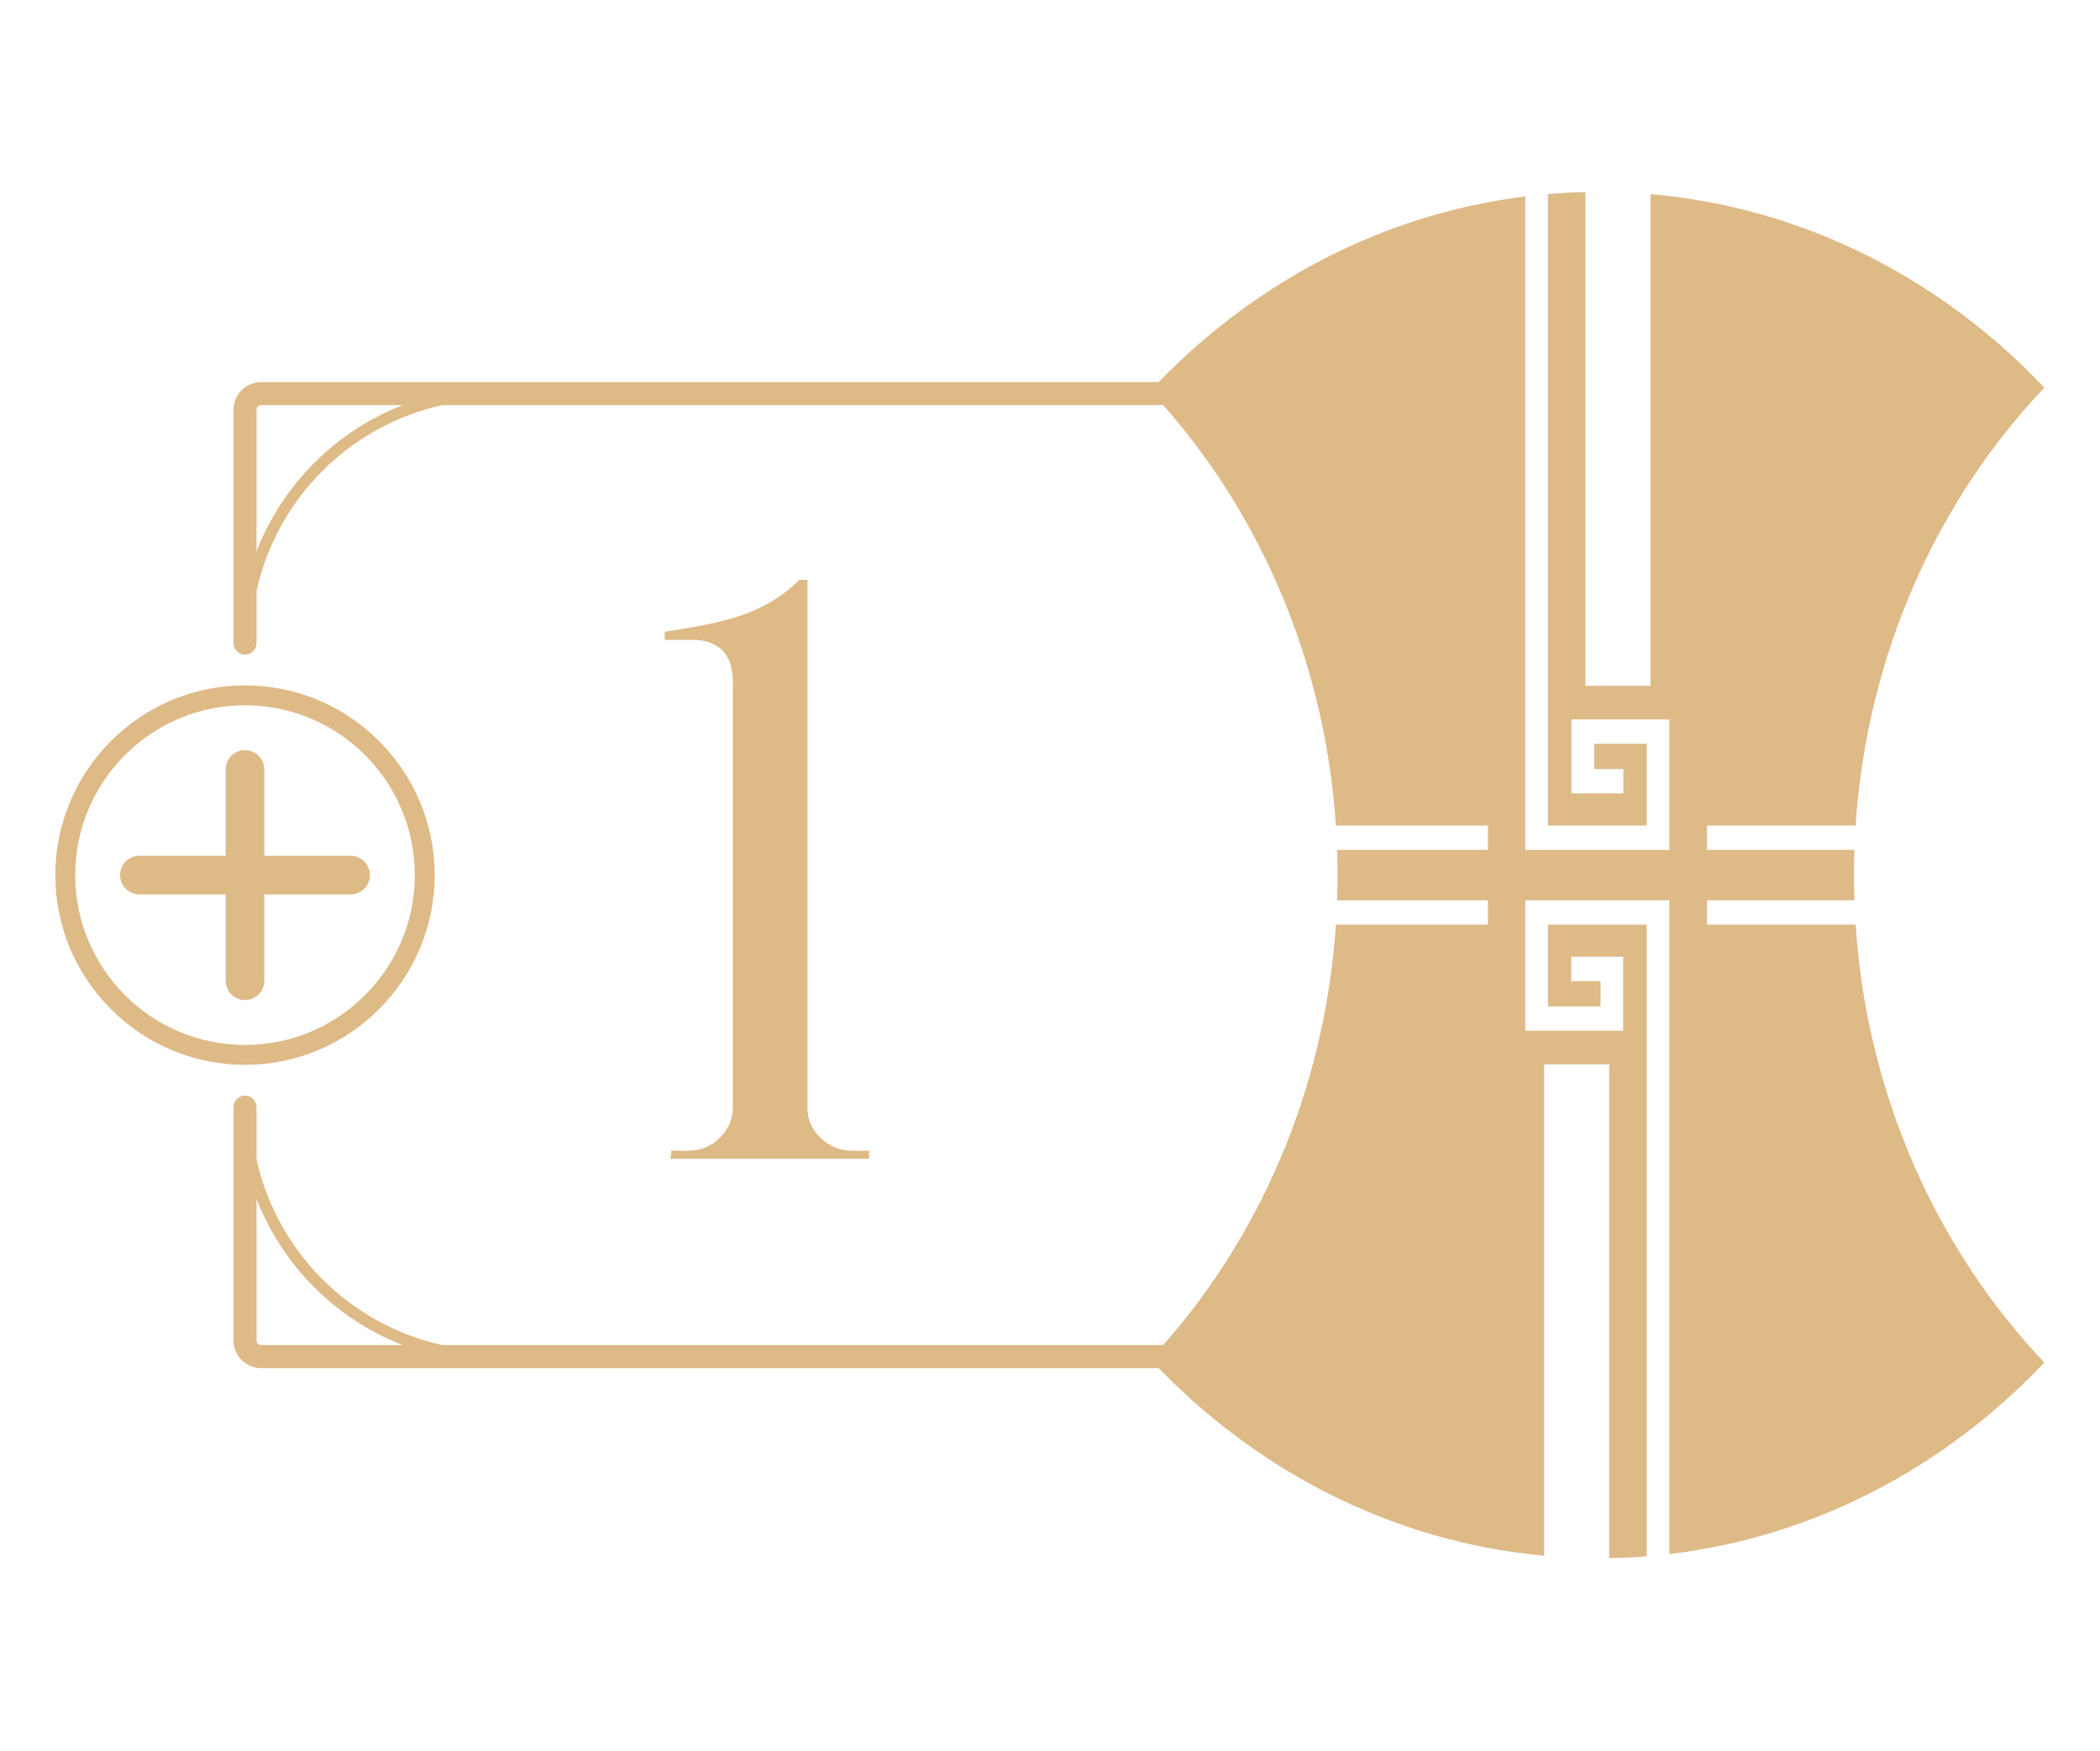
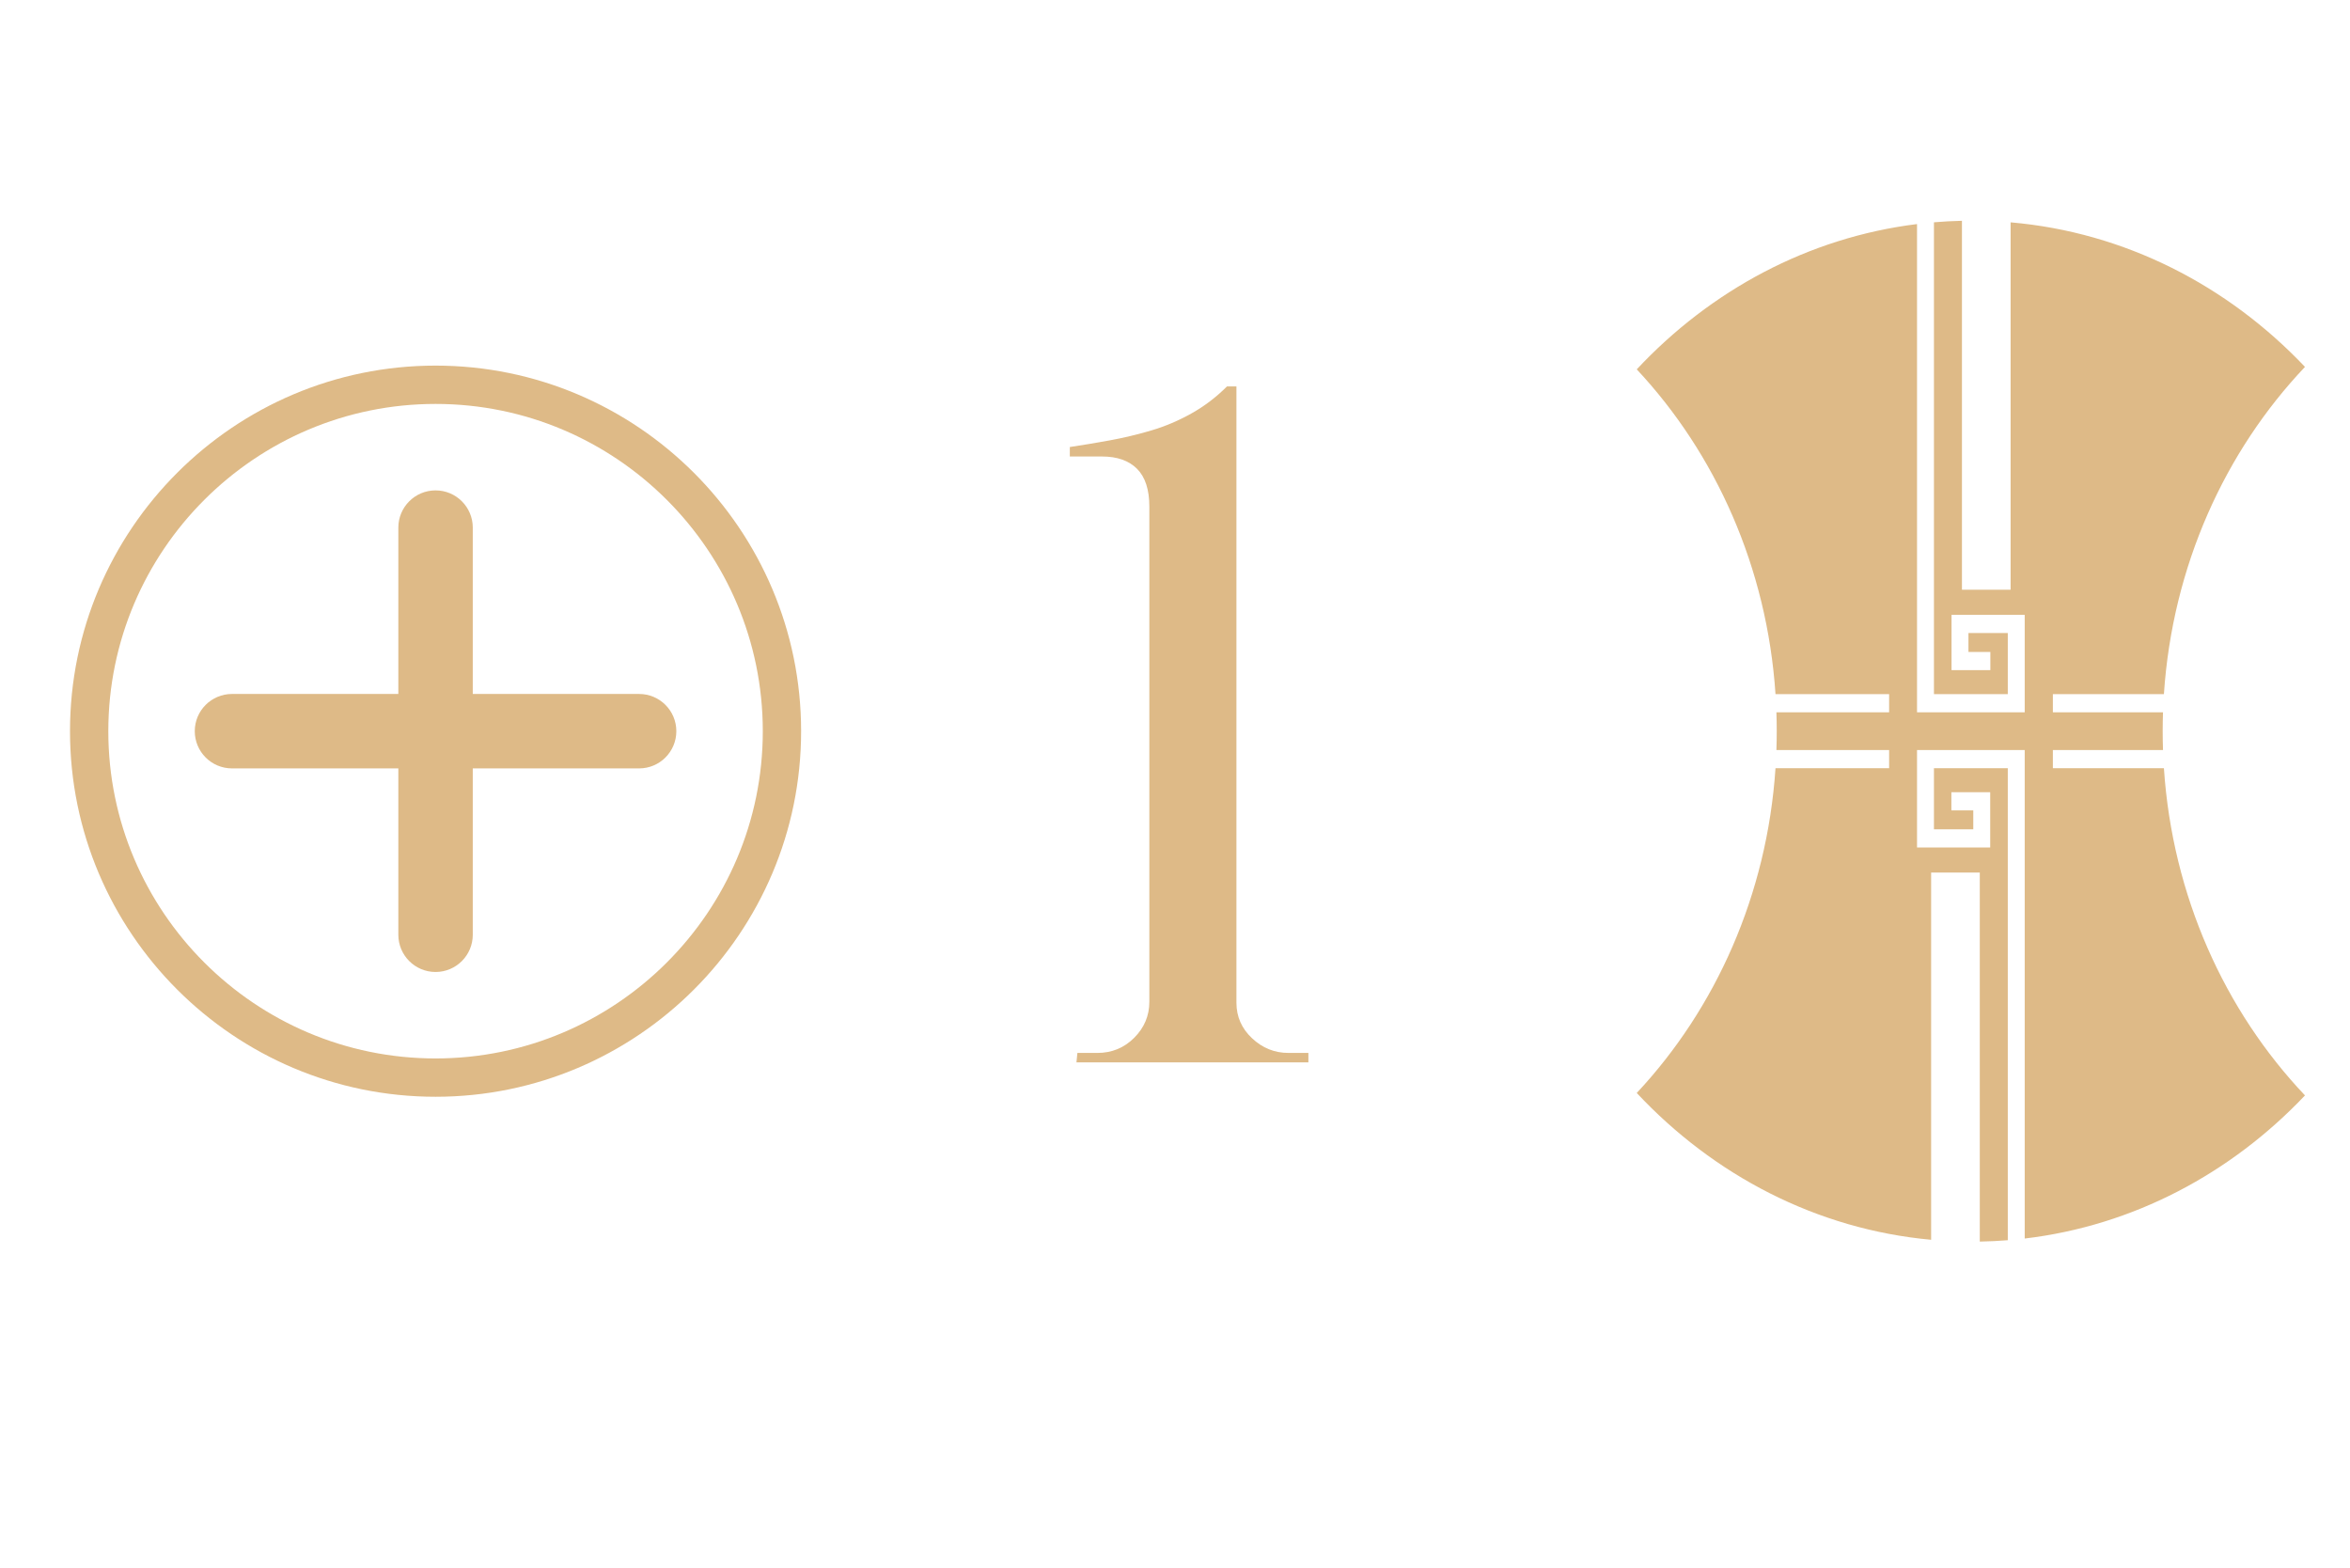
- <svg xmlns="http://www.w3.org/2000/svg" xmlns:ns1="https://www.affinity.studio/" width="100%" height="100%" viewBox="0 0 4696 3913" version="1.1" xml:space="preserve" style="fill-rule:evenodd;clip-rule:evenodd;stroke-linejoin:round;stroke-miterlimit:2;">
+ <svg xmlns="http://www.w3.org/2000/svg" xmlns:ns1="https://www.affinity.studio/" width="100%" height="100%" viewBox="0 0 4500 3001" version="1.1" xml:space="preserve" style="fill-rule:evenodd;clip-rule:evenodd;stroke-linejoin:round;stroke-miterlimit:2;">
  <g transform="matrix(1,0,0,1,0,-35882)">
-     <g id="Fortitude-Plus-1" ns1:id="Fortitude Plus 1" transform="matrix(4.398482,0,0,5.338123,0,35882.072)">
+     <g id="Fortitude-Plus-1" ns1:id="Fortitude Plus 1" transform="matrix(4.215536,0,0,4.092943,0,35882.072)">
      <rect x="0" y="0" width="1067.48" height="732.969" style="fill:none;" />
-       <g id="_--1-Fortitude" ns1:id="+ 1 Fortitude" transform="matrix(0.947296,0,0,0.780549,28.13001,80.42541)">
-         <g id="Inline-Frame" ns1:id="Inline Frame" transform="matrix(1,0,0,1,107.9718,116.8005)">
-           <path d="M0,499.368L0,423.377C13.936,459.297 42.561,487.922 78.48,501.856L2.49,501.856C1.117,501.856 0,500.741 0,499.368M499.857,501.856L99.751,501.856C50.095,490.921 10.932,451.756 0,402.099L0,374.164C0,370.754 -2.764,367.989 -6.174,367.989C-9.584,367.989 -12.348,370.754 -12.348,374.164L-12.348,499.368C-12.348,507.549 -5.692,514.206 2.49,514.206L499.857,514.206C503.266,514.206 506.031,511.441 506.031,508.032C506.031,504.621 503.266,501.856 499.857,501.856M2.49,-2.49L78.48,-2.49C42.561,11.446 13.936,40.071 0,75.991L0,0C0,-1.373 1.117,-2.49 2.49,-2.49M-6.174,131.379C-2.764,131.379 0,128.614 0,125.205L0,97.269C10.932,47.612 50.095,8.446 99.751,-2.49L504.399,-2.49C507.809,-2.49 510.574,-5.254 510.574,-8.664C510.574,-12.073 507.809,-14.838 504.399,-14.838L2.49,-14.838C-5.692,-14.838 -12.348,-8.182 -12.348,0L-12.348,125.205C-12.348,128.614 -9.584,131.379 -6.174,131.379" style="fill:rgb(222,186,135);fill-rule:nonzero;" />
-         </g>
-         <g id="_--Modifier" ns1:id="+ Modifier">
+       <g id="_--1-Fortitude" ns1:id="+ 1 Fortitude" transform="matrix(0.988407,0,0,1.018012,162.6672,-31.0336)">
+         <g id="_--Modifier" ns1:id="+ Modifier" transform="matrix(1.650327,0,0,1.650327,-132.4037,-238.3345)">
          <g transform="matrix(1,0,0,1,158.4851,376.8479)">
            <path d="M0,-20.728L-46.323,-20.728L-46.323,-67.051C-46.323,-72.772 -50.963,-77.416 -56.688,-77.416C-62.412,-77.416 -67.052,-72.772 -67.052,-67.051L-67.052,-20.728L-113.375,-20.728C-119.096,-20.728 -123.74,-16.088 -123.74,-10.364C-123.74,-4.639 -119.096,0.001 -113.375,0.001L-67.052,0.001L-67.052,46.324C-67.052,52.045 -62.412,56.688 -56.688,56.688C-50.963,56.688 -46.323,52.045 -46.323,46.324L-46.323,0.001L0,0.001C5.72,0.001 10.364,-4.639 10.364,-10.364C10.364,-16.088 5.72,-20.728 0,-20.728" style="fill:rgb(222,186,135);fill-rule:nonzero;" />
          </g>
          <g transform="matrix(1,0,0,1,101.7976,457.6126)">
            <path d="M0,-182.257C-50.247,-182.257 -91.129,-141.377 -91.129,-91.128C-91.129,-40.88 -50.247,0.001 0,0.001C50.247,0.001 91.129,-40.88 91.129,-91.128C91.129,-141.377 50.247,-182.257 0,-182.257M0,10.67C-56.132,10.67 -101.798,-34.996 -101.798,-91.128C-101.798,-147.26 -56.132,-192.927 0,-192.927C56.132,-192.927 101.798,-147.26 101.798,-91.128C101.798,-34.996 56.132,10.67 0,10.67" style="fill:rgb(222,186,135);fill-rule:nonzero;" />
          </g>
        </g>
        <g id="_1" ns1:id="1" transform="matrix(1,0,0,1,330.1341,208.0552)">
          <path d="M0,310.643L0.435,306.292L9.572,306.292C16.24,306.292 21.896,303.974 26.539,299.331C31.176,294.695 33.501,289.182 33.501,282.798L33.501,55.255C33.501,47.423 31.611,41.624 27.845,37.851C24.072,34.085 18.708,32.196 11.747,32.196L-3.046,32.196L-3.046,27.845C2.753,26.975 8.844,25.962 15.228,24.799C21.604,23.643 27.987,22.121 34.371,20.231C40.747,18.348 46.913,15.738 52.861,12.4C58.803,9.069 64.241,4.935 69.177,0L73.527,0L73.527,283.233C73.527,289.617 75.92,295.055 80.706,299.549C85.492,304.049 91.073,306.292 97.456,306.292L106.593,306.292L106.593,310.643L0,310.643Z" style="fill:rgb(222,186,135);fill-rule:nonzero;" />
        </g>
-         <g id="Fortitude" transform="matrix(1,0,0,1,1067.481,104.9445)">
+         <g id="Fortitude" transform="matrix(0.64,0,0,0.64,894.7358,199.0989)">
          <path d="M0,523.08C-53.116,579.101 -123.227,616.603 -201.258,625.843L-201.258,275.053L-278.586,275.053L-278.586,345.031L-226.036,345.031L-226.036,305.348L-253.919,305.348L-253.919,318.401L-238.19,318.401L-238.19,331.977L-266.432,331.977L-266.432,288.106L-213.412,288.106L-213.412,627.051C-220.061,627.584 -226.766,627.91 -233.516,628.025L-233.516,363.066L-268.458,363.066L-268.458,626.735C-350.707,619.208 -424.631,580.352 -479.849,521.323C-423.218,460.782 -386.272,379.035 -380.21,288.106L-298.624,288.106L-298.624,275.053L-379.557,275.053C-379.4,270.566 -379.324,266.057 -379.324,261.526C-379.324,256.996 -379.4,252.487 -379.557,248L-298.624,248L-298.624,234.946L-380.21,234.946C-386.272,144.018 -423.218,62.265 -479.849,1.724C-426.91,-54.874 -356.769,-92.925 -278.586,-102.595L-278.586,248L-201.258,248L-201.258,178.022L-253.807,178.022L-253.807,217.699L-225.93,217.699L-225.93,204.646L-241.654,204.646L-241.654,191.076L-213.412,191.076L-213.412,234.946L-266.432,234.946L-266.432,-103.868C-259.783,-104.433 -253.078,-104.792 -246.328,-104.945L-246.328,159.981L-211.386,159.981L-211.386,-103.835C-129.294,-96.748 -55.405,-58.469 0,-0.033C-57.562,60.671 -95.178,143.126 -101.305,234.946L-181.038,234.946L-181.038,248L-101.953,248C-102.11,252.487 -102.186,256.996 -102.186,261.526C-102.186,266.057 -102.11,270.566 -101.953,275.053L-181.038,275.053L-181.038,288.106L-101.305,288.106C-95.178,379.921 -57.562,462.376 0,523.08" style="fill:rgb(222,186,135);fill-rule:nonzero;" />
        </g>
      </g>
    </g>
  </g>
</svg>
